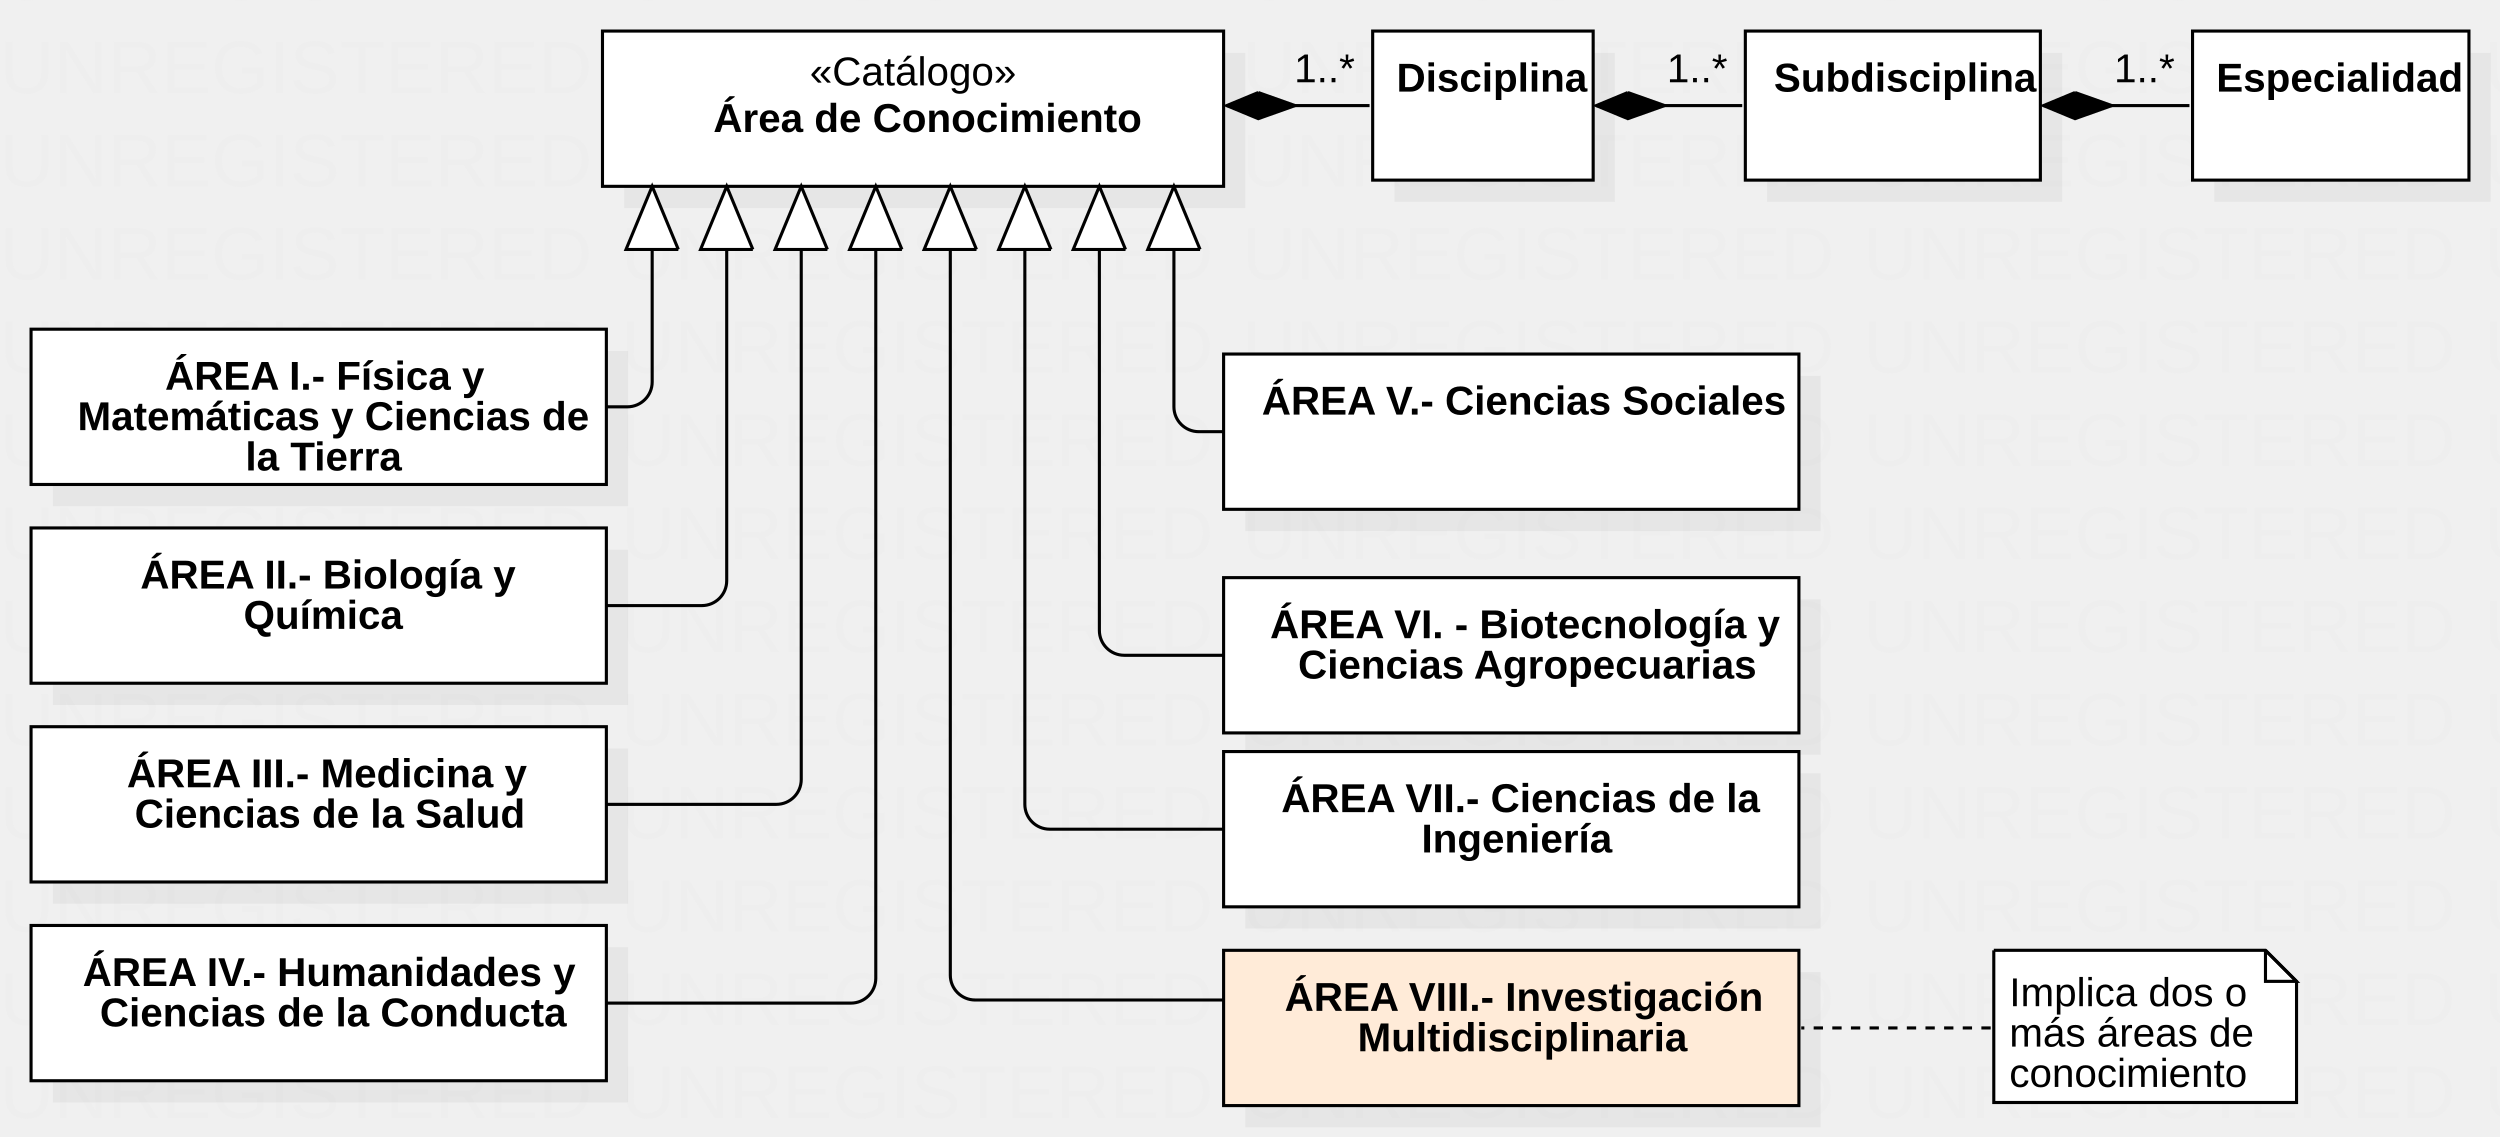
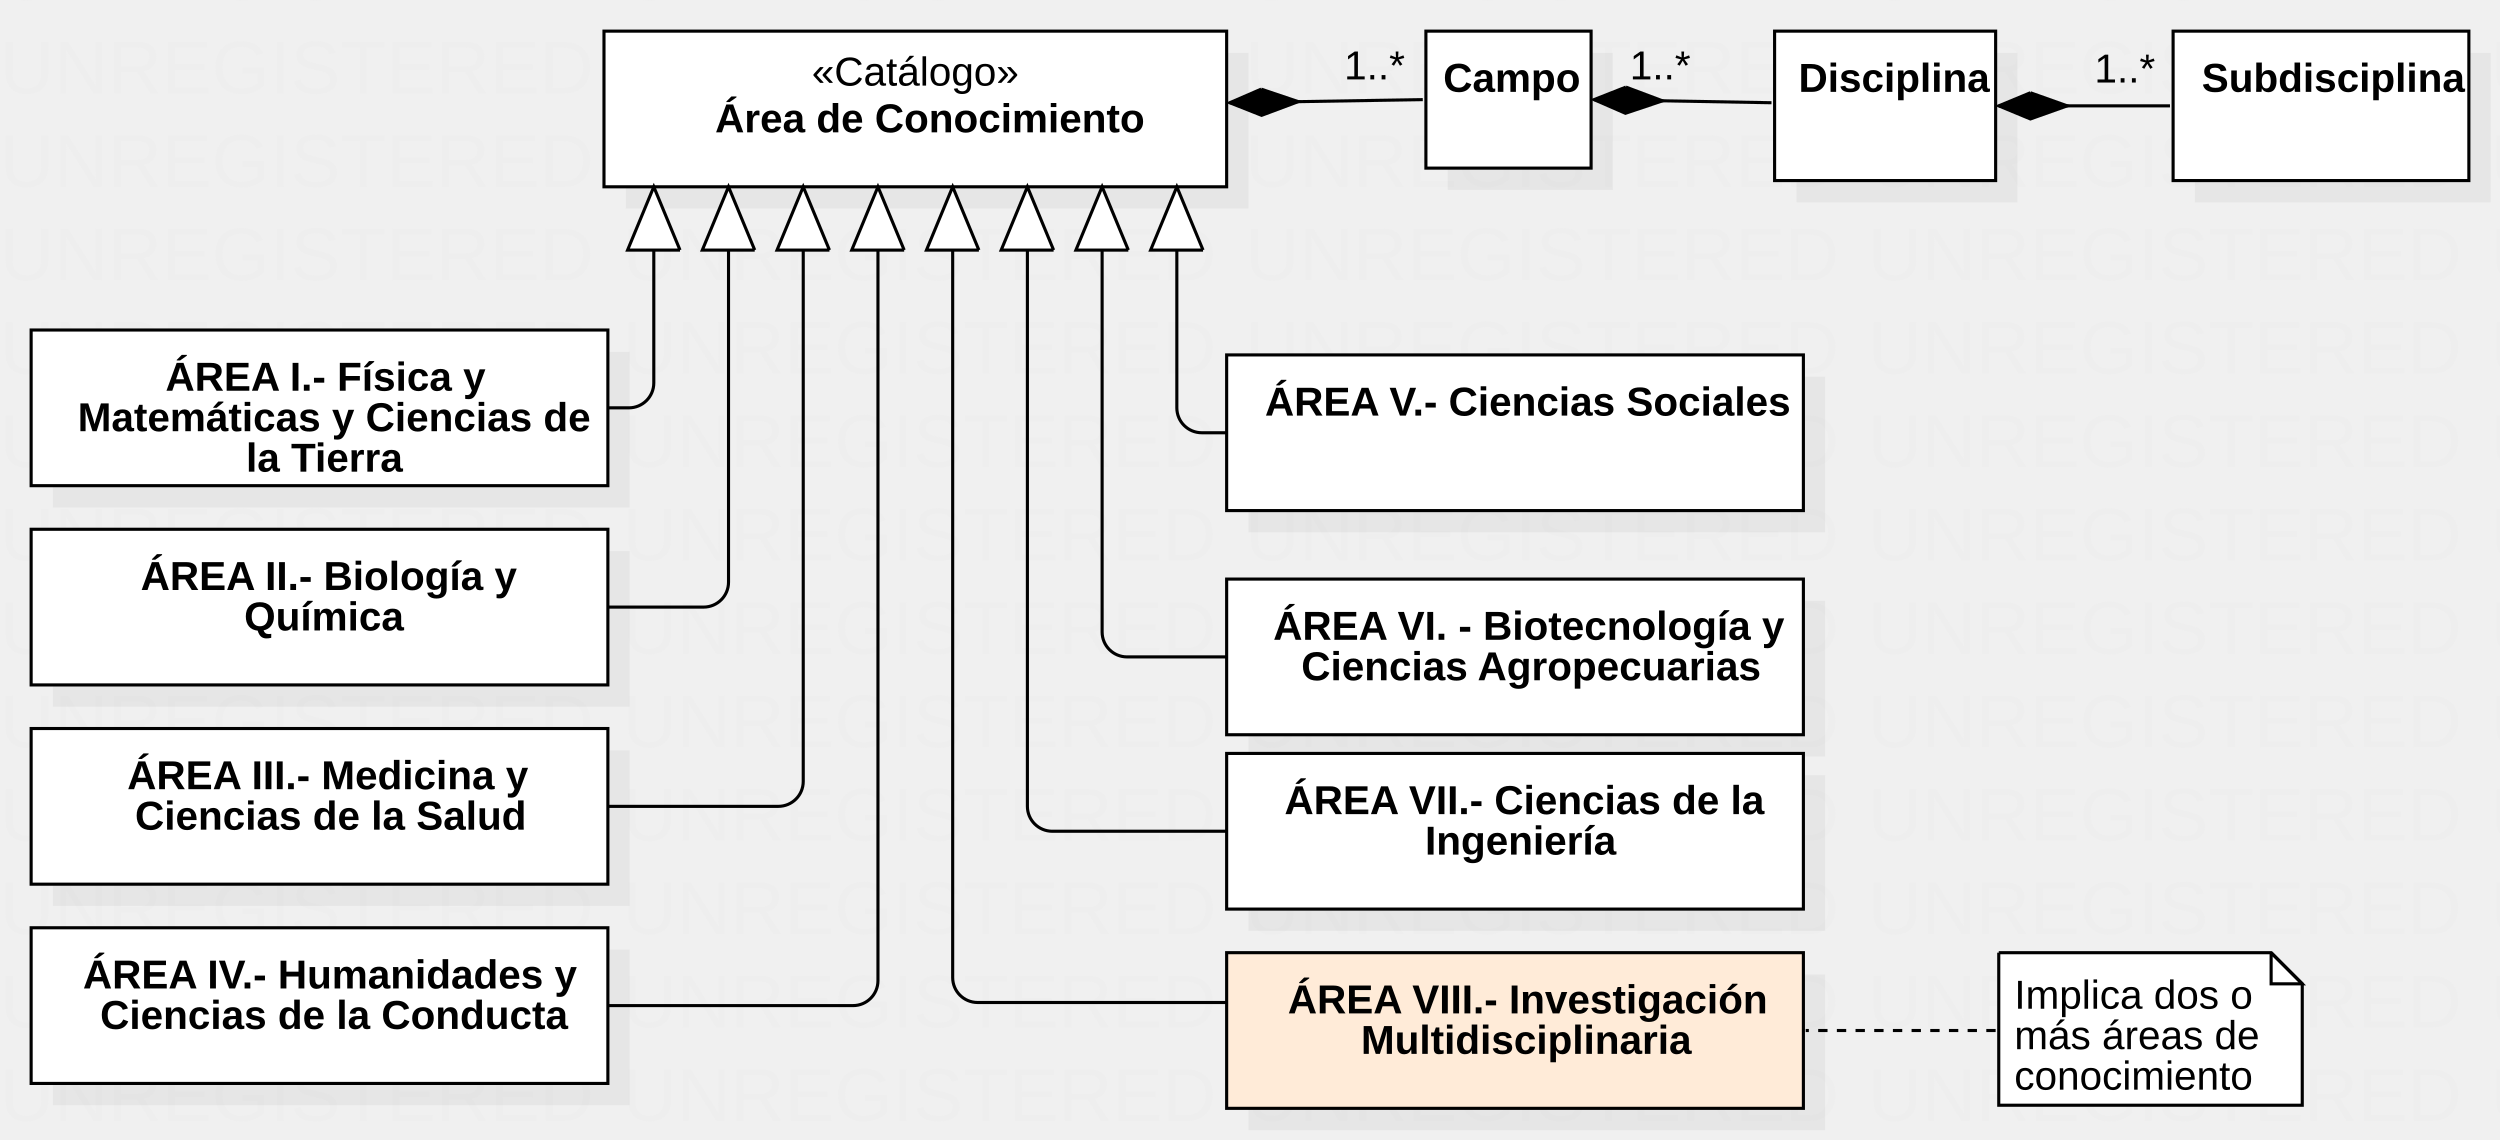
- <svg xmlns="http://www.w3.org/2000/svg" version="1.1" width="805" height="366">
+ <svg xmlns="http://www.w3.org/2000/svg" version="1.1" width="803" height="366">
  <defs />
  <g>
    <text fill="#eeeeee" stroke="none" font-family="Arial" font-size="24px" font-style="normal" font-weight="normal" text-decoration="none" x="0" y="0">UNREGISTERED</text>
    <text fill="#eeeeee" stroke="none" font-family="Arial" font-size="24px" font-style="normal" font-weight="normal" text-decoration="none" x="0" y="30">UNREGISTERED</text>
    <text fill="#eeeeee" stroke="none" font-family="Arial" font-size="24px" font-style="normal" font-weight="normal" text-decoration="none" x="0" y="60">UNREGISTERED</text>
    <text fill="#eeeeee" stroke="none" font-family="Arial" font-size="24px" font-style="normal" font-weight="normal" text-decoration="none" x="0" y="90">UNREGISTERED</text>
    <text fill="#eeeeee" stroke="none" font-family="Arial" font-size="24px" font-style="normal" font-weight="normal" text-decoration="none" x="0" y="120">UNREGISTERED</text>
    <text fill="#eeeeee" stroke="none" font-family="Arial" font-size="24px" font-style="normal" font-weight="normal" text-decoration="none" x="0" y="150">UNREGISTERED</text>
    <text fill="#eeeeee" stroke="none" font-family="Arial" font-size="24px" font-style="normal" font-weight="normal" text-decoration="none" x="0" y="180">UNREGISTERED</text>
    <text fill="#eeeeee" stroke="none" font-family="Arial" font-size="24px" font-style="normal" font-weight="normal" text-decoration="none" x="0" y="210">UNREGISTERED</text>
    <text fill="#eeeeee" stroke="none" font-family="Arial" font-size="24px" font-style="normal" font-weight="normal" text-decoration="none" x="0" y="240">UNREGISTERED</text>
    <text fill="#eeeeee" stroke="none" font-family="Arial" font-size="24px" font-style="normal" font-weight="normal" text-decoration="none" x="0" y="270">UNREGISTERED</text>
    <text fill="#eeeeee" stroke="none" font-family="Arial" font-size="24px" font-style="normal" font-weight="normal" text-decoration="none" x="0" y="300">UNREGISTERED</text>
    <text fill="#eeeeee" stroke="none" font-family="Arial" font-size="24px" font-style="normal" font-weight="normal" text-decoration="none" x="0" y="330">UNREGISTERED</text>
    <text fill="#eeeeee" stroke="none" font-family="Arial" font-size="24px" font-style="normal" font-weight="normal" text-decoration="none" x="0" y="360">UNREGISTERED</text>
    <text fill="#eeeeee" stroke="none" font-family="Arial" font-size="24px" font-style="normal" font-weight="normal" text-decoration="none" x="200" y="0">UNREGISTERED</text>
    <text fill="#eeeeee" stroke="none" font-family="Arial" font-size="24px" font-style="normal" font-weight="normal" text-decoration="none" x="200" y="30">UNREGISTERED</text>
    <text fill="#eeeeee" stroke="none" font-family="Arial" font-size="24px" font-style="normal" font-weight="normal" text-decoration="none" x="200" y="60">UNREGISTERED</text>
    <text fill="#eeeeee" stroke="none" font-family="Arial" font-size="24px" font-style="normal" font-weight="normal" text-decoration="none" x="200" y="90">UNREGISTERED</text>
    <text fill="#eeeeee" stroke="none" font-family="Arial" font-size="24px" font-style="normal" font-weight="normal" text-decoration="none" x="200" y="120">UNREGISTERED</text>
    <text fill="#eeeeee" stroke="none" font-family="Arial" font-size="24px" font-style="normal" font-weight="normal" text-decoration="none" x="200" y="150">UNREGISTERED</text>
    <text fill="#eeeeee" stroke="none" font-family="Arial" font-size="24px" font-style="normal" font-weight="normal" text-decoration="none" x="200" y="180">UNREGISTERED</text>
    <text fill="#eeeeee" stroke="none" font-family="Arial" font-size="24px" font-style="normal" font-weight="normal" text-decoration="none" x="200" y="210">UNREGISTERED</text>
    <text fill="#eeeeee" stroke="none" font-family="Arial" font-size="24px" font-style="normal" font-weight="normal" text-decoration="none" x="200" y="240">UNREGISTERED</text>
    <text fill="#eeeeee" stroke="none" font-family="Arial" font-size="24px" font-style="normal" font-weight="normal" text-decoration="none" x="200" y="270">UNREGISTERED</text>
    <text fill="#eeeeee" stroke="none" font-family="Arial" font-size="24px" font-style="normal" font-weight="normal" text-decoration="none" x="200" y="300">UNREGISTERED</text>
    <text fill="#eeeeee" stroke="none" font-family="Arial" font-size="24px" font-style="normal" font-weight="normal" text-decoration="none" x="200" y="330">UNREGISTERED</text>
    <text fill="#eeeeee" stroke="none" font-family="Arial" font-size="24px" font-style="normal" font-weight="normal" text-decoration="none" x="200" y="360">UNREGISTERED</text>
    <text fill="#eeeeee" stroke="none" font-family="Arial" font-size="24px" font-style="normal" font-weight="normal" text-decoration="none" x="400" y="0">UNREGISTERED</text>
    <text fill="#eeeeee" stroke="none" font-family="Arial" font-size="24px" font-style="normal" font-weight="normal" text-decoration="none" x="400" y="30">UNREGISTERED</text>
    <text fill="#eeeeee" stroke="none" font-family="Arial" font-size="24px" font-style="normal" font-weight="normal" text-decoration="none" x="400" y="60">UNREGISTERED</text>
    <text fill="#eeeeee" stroke="none" font-family="Arial" font-size="24px" font-style="normal" font-weight="normal" text-decoration="none" x="400" y="90">UNREGISTERED</text>
    <text fill="#eeeeee" stroke="none" font-family="Arial" font-size="24px" font-style="normal" font-weight="normal" text-decoration="none" x="400" y="120">UNREGISTERED</text>
    <text fill="#eeeeee" stroke="none" font-family="Arial" font-size="24px" font-style="normal" font-weight="normal" text-decoration="none" x="400" y="150">UNREGISTERED</text>
    <text fill="#eeeeee" stroke="none" font-family="Arial" font-size="24px" font-style="normal" font-weight="normal" text-decoration="none" x="400" y="180">UNREGISTERED</text>
    <text fill="#eeeeee" stroke="none" font-family="Arial" font-size="24px" font-style="normal" font-weight="normal" text-decoration="none" x="400" y="210">UNREGISTERED</text>
    <text fill="#eeeeee" stroke="none" font-family="Arial" font-size="24px" font-style="normal" font-weight="normal" text-decoration="none" x="400" y="240">UNREGISTERED</text>
    <text fill="#eeeeee" stroke="none" font-family="Arial" font-size="24px" font-style="normal" font-weight="normal" text-decoration="none" x="400" y="270">UNREGISTERED</text>
    <text fill="#eeeeee" stroke="none" font-family="Arial" font-size="24px" font-style="normal" font-weight="normal" text-decoration="none" x="400" y="300">UNREGISTERED</text>
    <text fill="#eeeeee" stroke="none" font-family="Arial" font-size="24px" font-style="normal" font-weight="normal" text-decoration="none" x="400" y="330">UNREGISTERED</text>
    <text fill="#eeeeee" stroke="none" font-family="Arial" font-size="24px" font-style="normal" font-weight="normal" text-decoration="none" x="400" y="360">UNREGISTERED</text>
    <text fill="#eeeeee" stroke="none" font-family="Arial" font-size="24px" font-style="normal" font-weight="normal" text-decoration="none" x="600" y="0">UNREGISTERED</text>
    <text fill="#eeeeee" stroke="none" font-family="Arial" font-size="24px" font-style="normal" font-weight="normal" text-decoration="none" x="600" y="30">UNREGISTERED</text>
    <text fill="#eeeeee" stroke="none" font-family="Arial" font-size="24px" font-style="normal" font-weight="normal" text-decoration="none" x="600" y="60">UNREGISTERED</text>
    <text fill="#eeeeee" stroke="none" font-family="Arial" font-size="24px" font-style="normal" font-weight="normal" text-decoration="none" x="600" y="90">UNREGISTERED</text>
    <text fill="#eeeeee" stroke="none" font-family="Arial" font-size="24px" font-style="normal" font-weight="normal" text-decoration="none" x="600" y="120">UNREGISTERED</text>
    <text fill="#eeeeee" stroke="none" font-family="Arial" font-size="24px" font-style="normal" font-weight="normal" text-decoration="none" x="600" y="150">UNREGISTERED</text>
    <text fill="#eeeeee" stroke="none" font-family="Arial" font-size="24px" font-style="normal" font-weight="normal" text-decoration="none" x="600" y="180">UNREGISTERED</text>
    <text fill="#eeeeee" stroke="none" font-family="Arial" font-size="24px" font-style="normal" font-weight="normal" text-decoration="none" x="600" y="210">UNREGISTERED</text>
    <text fill="#eeeeee" stroke="none" font-family="Arial" font-size="24px" font-style="normal" font-weight="normal" text-decoration="none" x="600" y="240">UNREGISTERED</text>
    <text fill="#eeeeee" stroke="none" font-family="Arial" font-size="24px" font-style="normal" font-weight="normal" text-decoration="none" x="600" y="270">UNREGISTERED</text>
    <text fill="#eeeeee" stroke="none" font-family="Arial" font-size="24px" font-style="normal" font-weight="normal" text-decoration="none" x="600" y="300">UNREGISTERED</text>
    <text fill="#eeeeee" stroke="none" font-family="Arial" font-size="24px" font-style="normal" font-weight="normal" text-decoration="none" x="600" y="330">UNREGISTERED</text>
    <text fill="#eeeeee" stroke="none" font-family="Arial" font-size="24px" font-style="normal" font-weight="normal" text-decoration="none" x="600" y="360">UNREGISTERED</text>
    <text fill="#eeeeee" stroke="none" font-family="Arial" font-size="24px" font-style="normal" font-weight="normal" text-decoration="none" x="800" y="0">UNREGISTERED</text>
    <text fill="#eeeeee" stroke="none" font-family="Arial" font-size="24px" font-style="normal" font-weight="normal" text-decoration="none" x="800" y="30">UNREGISTERED</text>
    <text fill="#eeeeee" stroke="none" font-family="Arial" font-size="24px" font-style="normal" font-weight="normal" text-decoration="none" x="800" y="60">UNREGISTERED</text>
    <text fill="#eeeeee" stroke="none" font-family="Arial" font-size="24px" font-style="normal" font-weight="normal" text-decoration="none" x="800" y="90">UNREGISTERED</text>
    <text fill="#eeeeee" stroke="none" font-family="Arial" font-size="24px" font-style="normal" font-weight="normal" text-decoration="none" x="800" y="120">UNREGISTERED</text>
    <text fill="#eeeeee" stroke="none" font-family="Arial" font-size="24px" font-style="normal" font-weight="normal" text-decoration="none" x="800" y="150">UNREGISTERED</text>
    <text fill="#eeeeee" stroke="none" font-family="Arial" font-size="24px" font-style="normal" font-weight="normal" text-decoration="none" x="800" y="180">UNREGISTERED</text>
    <text fill="#eeeeee" stroke="none" font-family="Arial" font-size="24px" font-style="normal" font-weight="normal" text-decoration="none" x="800" y="210">UNREGISTERED</text>
    <text fill="#eeeeee" stroke="none" font-family="Arial" font-size="24px" font-style="normal" font-weight="normal" text-decoration="none" x="800" y="240">UNREGISTERED</text>
    <text fill="#eeeeee" stroke="none" font-family="Arial" font-size="24px" font-style="normal" font-weight="normal" text-decoration="none" x="800" y="270">UNREGISTERED</text>
    <text fill="#eeeeee" stroke="none" font-family="Arial" font-size="24px" font-style="normal" font-weight="normal" text-decoration="none" x="800" y="300">UNREGISTERED</text>
    <text fill="#eeeeee" stroke="none" font-family="Arial" font-size="24px" font-style="normal" font-weight="normal" text-decoration="none" x="800" y="330">UNREGISTERED</text>
    <text fill="#eeeeee" stroke="none" font-family="Arial" font-size="24px" font-style="normal" font-weight="normal" text-decoration="none" x="800" y="360">UNREGISTERED</text>
    <g transform="translate(-22,-38) scale(1,1)">
      <rect fill="#C0C0C0" stroke="none" x="223" y="55" width="200" height="50" opacity="0.2" />
    </g>
    <g transform="translate(-22,-38) scale(1,1)">
      <rect fill="#ffffff" stroke="none" x="216" y="48" width="200" height="50" />
    </g>
    <g transform="translate(-22,-38) scale(1,1)">
      <path fill="none" stroke="#000000" d="M 216 48 L 416 48 L 416 98 L 216 98 L 216 48 Z Z" stroke-miterlimit="10" />
    </g>
    <g transform="translate(-22,-38) scale(1,1)">
      <g>
        <path fill="none" stroke="none" />
        <text fill="#000000" stroke="none" font-family="Arial" font-size="13px" font-style="normal" font-weight="normal" text-decoration="none" x="282.751" y="65.5">«Catálogo»</text>
      </g>
    </g>
    <g transform="translate(-22,-38) scale(1,1)">
      <g>
        <path fill="none" stroke="none" />
        <text fill="#000000" stroke="none" font-family="Arial" font-size="13px" font-style="normal" font-weight="bold" text-decoration="none" x="251.686" y="80.5">Área de Conocimiento</text>
      </g>
    </g>
    <g transform="translate(-22,-38) scale(1,1)">
      <rect fill="#C0C0C0" stroke="none" x="39" y="151" width="185.249" height="50" opacity="0.2" />
    </g>
    <g transform="translate(-22,-38) scale(1,1)">
      <rect fill="#ffffff" stroke="none" x="32" y="144" width="185.249" height="50" />
    </g>
    <g transform="translate(-22,-38) scale(1,1)">
      <path fill="none" stroke="#000000" d="M 32 144 L 217.249 144 L 217.249 194 L 32 194 L 32 144 Z Z" stroke-miterlimit="10" />
    </g>
    <g transform="translate(-22,-38) scale(1,1)">
      <g>
        <path fill="none" stroke="none" />
        <text fill="#000000" stroke="none" font-family="Arial" font-size="13px" font-style="normal" font-weight="bold" text-decoration="none" x="75.145" y="163.5">ÁREA I.- Física y</text>
        <text fill="#000000" stroke="none" font-family="Arial" font-size="13px" font-style="normal" font-weight="bold" text-decoration="none" x="46.955" y="176.5">Matemáticas y Ciencias de</text>
        <text fill="#000000" stroke="none" font-family="Arial" font-size="13px" font-style="normal" font-weight="bold" text-decoration="none" x="101.027" y="189.5">la Tierra</text>
      </g>
    </g>
    <g transform="translate(-22,-38) scale(1,1)">
      <rect fill="#C0C0C0" stroke="none" x="39" y="215" width="185.249" height="50" opacity="0.2" />
    </g>
    <g transform="translate(-22,-38) scale(1,1)">
      <rect fill="#ffffff" stroke="none" x="32" y="208" width="185.249" height="50" />
    </g>
    <g transform="translate(-22,-38) scale(1,1)">
      <path fill="none" stroke="#000000" d="M 32 208 L 217.249 208 L 217.249 258 L 32 258 L 32 208 Z Z" stroke-miterlimit="10" />
    </g>
    <g transform="translate(-22,-38) scale(1,1)">
      <g>
        <path fill="none" stroke="none" />
        <text fill="#000000" stroke="none" font-family="Arial" font-size="13px" font-style="normal" font-weight="bold" text-decoration="none" x="67.185" y="227.5">ÁREA II.- Biología y</text>
        <text fill="#000000" stroke="none" font-family="Arial" font-size="13px" font-style="normal" font-weight="bold" text-decoration="none" x="100.424" y="240.5">Química</text>
      </g>
    </g>
    <g transform="translate(-22,-38) scale(1,1)">
      <rect fill="#C0C0C0" stroke="none" x="39" y="279" width="185.249" height="50" opacity="0.2" />
    </g>
    <g transform="translate(-22,-38) scale(1,1)">
      <rect fill="#ffffff" stroke="none" x="32" y="272" width="185.249" height="50" />
    </g>
    <g transform="translate(-22,-38) scale(1,1)">
      <path fill="none" stroke="#000000" d="M 32 272 L 217.249 272 L 217.249 322 L 32 322 L 32 272 Z Z" stroke-miterlimit="10" />
    </g>
    <g transform="translate(-22,-38) scale(1,1)">
      <g>
        <path fill="none" stroke="none" />
        <text fill="#000000" stroke="none" font-family="Arial" font-size="13px" font-style="normal" font-weight="bold" text-decoration="none" x="62.855" y="291.5">ÁREA III.- Medicina y</text>
        <text fill="#000000" stroke="none" font-family="Arial" font-size="13px" font-style="normal" font-weight="bold" text-decoration="none" x="65.366" y="304.5">Ciencias de la Salud</text>
      </g>
    </g>
    <g transform="translate(-22,-38) scale(1,1)">
      <rect fill="#C0C0C0" stroke="none" x="39" y="343" width="185.249" height="50" opacity="0.2" />
    </g>
    <g transform="translate(-22,-38) scale(1,1)">
      <rect fill="#ffffff" stroke="none" x="32" y="336" width="185.249" height="50" />
    </g>
    <g transform="translate(-22,-38) scale(1,1)">
      <path fill="none" stroke="#000000" d="M 32 336 L 217.249 336 L 217.249 386 L 32 386 L 32 336 Z Z" stroke-miterlimit="10" />
    </g>
    <g transform="translate(-22,-38) scale(1,1)">
      <g>
        <path fill="none" stroke="none" />
        <text fill="#000000" stroke="none" font-family="Arial" font-size="13px" font-style="normal" font-weight="bold" text-decoration="none" x="48.634" y="355.5">ÁREA IV.- Humanidades y</text>
        <text fill="#000000" stroke="none" font-family="Arial" font-size="13px" font-style="normal" font-weight="bold" text-decoration="none" x="54.166" y="368.5">Ciencias de la Conducta</text>
      </g>
    </g>
    <g transform="translate(-22,-38) scale(1,1)">
      <rect fill="#C0C0C0" stroke="none" x="423" y="159" width="185.249" height="50" opacity="0.2" />
    </g>
    <g transform="translate(-22,-38) scale(1,1)">
      <rect fill="#ffffff" stroke="none" x="416" y="152" width="185.249" height="50" />
    </g>
    <g transform="translate(-22,-38) scale(1,1)">
      <path fill="none" stroke="#000000" d="M 416 152 L 601.249 152 L 601.249 202 L 416 202 L 416 152 Z Z" stroke-miterlimit="10" />
    </g>
    <g transform="translate(-22,-38) scale(1,1)">
      <g>
        <path fill="none" stroke="none" />
        <text fill="#000000" stroke="none" font-family="Arial" font-size="13px" font-style="normal" font-weight="bold" text-decoration="none" x="428.301" y="171.5">ÁREA V.- Ciencias Sociales</text>
      </g>
    </g>
    <g transform="translate(-22,-38) scale(1,1)">
      <rect fill="#C0C0C0" stroke="none" x="423" y="231" width="185.249" height="50" opacity="0.2" />
    </g>
    <g transform="translate(-22,-38) scale(1,1)">
      <rect fill="#ffffff" stroke="none" x="416" y="224" width="185.249" height="50" />
    </g>
    <g transform="translate(-22,-38) scale(1,1)">
      <path fill="none" stroke="#000000" d="M 416 224 L 601.249 224 L 601.249 274 L 416 274 L 416 224 Z Z" stroke-miterlimit="10" />
    </g>
    <g transform="translate(-22,-38) scale(1,1)">
      <g>
        <path fill="none" stroke="none" />
        <text fill="#000000" stroke="none" font-family="Arial" font-size="13px" font-style="normal" font-weight="bold" text-decoration="none" x="430.948" y="243.5">ÁREA VI. - Biotecnología y</text>
        <text fill="#000000" stroke="none" font-family="Arial" font-size="13px" font-style="normal" font-weight="bold" text-decoration="none" x="439.978" y="256.5">Ciencias Agropecuarias</text>
      </g>
    </g>
    <g transform="translate(-22,-38) scale(1,1)">
      <rect fill="#C0C0C0" stroke="none" x="423" y="287" width="185.249" height="50" opacity="0.2" />
    </g>
    <g transform="translate(-22,-38) scale(1,1)">
      <rect fill="#ffffff" stroke="none" x="416" y="280" width="185.249" height="50" />
    </g>
    <g transform="translate(-22,-38) scale(1,1)">
      <path fill="none" stroke="#000000" d="M 416 280 L 601.249 280 L 601.249 330 L 416 330 L 416 280 Z Z" stroke-miterlimit="10" />
    </g>
    <g transform="translate(-22,-38) scale(1,1)">
      <g>
        <path fill="none" stroke="none" />
        <text fill="#000000" stroke="none" font-family="Arial" font-size="13px" font-style="normal" font-weight="bold" text-decoration="none" x="434.566" y="299.5">ÁREA VII.- Ciencias de la</text>
        <text fill="#000000" stroke="none" font-family="Arial" font-size="13px" font-style="normal" font-weight="bold" text-decoration="none" x="479.714" y="312.5">Ingeniería</text>
      </g>
    </g>
    <g transform="translate(-22,-38) scale(1,1)">
      <rect fill="#C0C0C0" stroke="none" x="423" y="351" width="185.249" height="50" opacity="0.2" />
    </g>
    <g transform="translate(-22,-38) scale(1,1)">
      <rect fill="#ffebd8" stroke="none" x="416" y="344" width="185.249" height="50" />
    </g>
    <g transform="translate(-22,-38) scale(1,1)">
      <path fill="none" stroke="#000000" d="M 416 344 L 601.249 344 L 601.249 394 L 416 394 L 416 344 Z Z" stroke-miterlimit="10" />
    </g>
    <g transform="translate(-22,-38) scale(1,1)">
      <g>
        <path fill="none" stroke="none" />
        <text fill="#000000" stroke="none" font-family="Arial" font-size="13px" font-style="normal" font-weight="bold" text-decoration="none" x="435.649" y="363.5">ÁREA VIII.- Investigación</text>
        <text fill="#000000" stroke="none" font-family="Arial" font-size="13px" font-style="normal" font-weight="bold" text-decoration="none" x="459.135" y="376.5">Multidisciplinaria </text>
      </g>
    </g>
    <g transform="translate(-22,-38) scale(1,1)">
      <path fill="none" stroke="#000000" d="M 217 169 L 224 169 M 224 169 A 8 8 0 0 0 232 161 L 232 98" stroke-miterlimit="10" />
    </g>
    <g transform="translate(-22,-38) scale(1,1)">
      <path fill="#FFFFFF" stroke="none" d="M 240.419 118.325 L 232 98 L 223.581 118.325" />
    </g>
    <g transform="translate(-22,-38) scale(1,1)">
      <path fill="none" stroke="#000000" d="M 240.419 118.325 L 232 98 L 223.581 118.325 L 240.419 118.325" stroke-miterlimit="10" />
    </g>
    <g transform="translate(-22,-38) scale(1,1)">
      <path fill="none" stroke="#000000" d="M 416 177 L 408 177 M 408 177 A 8 8 0 0 1 400 169 L 400 98" stroke-miterlimit="10" />
    </g>
    <g transform="translate(-22,-38) scale(1,1)">
      <path fill="#FFFFFF" stroke="none" d="M 408.419 118.325 L 400 98 L 391.581 118.325" />
    </g>
    <g transform="translate(-22,-38) scale(1,1)">
      <path fill="none" stroke="#000000" d="M 408.419 118.325 L 400 98 L 391.581 118.325 L 408.419 118.325" stroke-miterlimit="10" />
    </g>
    <g transform="translate(-22,-38) scale(1,1)">
      <path fill="none" stroke="#000000" d="M 217 233 L 248 233 M 248 233 A 8 8 0 0 0 256 225 L 256 98" stroke-miterlimit="10" />
    </g>
    <g transform="translate(-22,-38) scale(1,1)">
      <path fill="#FFFFFF" stroke="none" d="M 264.419 118.325 L 256 98 L 247.581 118.325" />
    </g>
    <g transform="translate(-22,-38) scale(1,1)">
      <path fill="none" stroke="#000000" d="M 264.419 118.325 L 256 98 L 247.581 118.325 L 264.419 118.325" stroke-miterlimit="10" />
    </g>
    <g transform="translate(-22,-38) scale(1,1)">
      <path fill="none" stroke="#000000" d="M 416 249 L 384 249 M 384 249 A 8 8 0 0 1 376 241 L 376 98" stroke-miterlimit="10" />
    </g>
    <g transform="translate(-22,-38) scale(1,1)">
      <path fill="#FFFFFF" stroke="none" d="M 384.419 118.325 L 376 98 L 367.581 118.325" />
    </g>
    <g transform="translate(-22,-38) scale(1,1)">
      <path fill="none" stroke="#000000" d="M 384.419 118.325 L 376 98 L 367.581 118.325 L 384.419 118.325" stroke-miterlimit="10" />
    </g>
    <g transform="translate(-22,-38) scale(1,1)">
      <path fill="none" stroke="#000000" d="M 217 297 L 272 297 M 272 297 A 8 8 0 0 0 280 289 L 280 98" stroke-miterlimit="10" />
    </g>
    <g transform="translate(-22,-38) scale(1,1)">
      <path fill="#FFFFFF" stroke="none" d="M 288.419 118.325 L 280 98 L 271.581 118.325" />
    </g>
    <g transform="translate(-22,-38) scale(1,1)">
      <path fill="none" stroke="#000000" d="M 288.419 118.325 L 280 98 L 271.581 118.325 L 288.419 118.325" stroke-miterlimit="10" />
    </g>
    <g transform="translate(-22,-38) scale(1,1)">
      <path fill="none" stroke="#000000" d="M 416 305 L 360 305 M 360 305 A 8 8 0 0 1 352 297 L 352 98" stroke-miterlimit="10" />
    </g>
    <g transform="translate(-22,-38) scale(1,1)">
      <path fill="#FFFFFF" stroke="none" d="M 360.419 118.325 L 352 98 L 343.581 118.325" />
    </g>
    <g transform="translate(-22,-38) scale(1,1)">
      <path fill="none" stroke="#000000" d="M 360.419 118.325 L 352 98 L 343.581 118.325 L 360.419 118.325" stroke-miterlimit="10" />
    </g>
    <g transform="translate(-22,-38) scale(1,1)">
      <path fill="none" stroke="#000000" d="M 217 361 L 296 361 M 296 361 A 8 8 0 0 0 304 353 L 304 98" stroke-miterlimit="10" />
    </g>
    <g transform="translate(-22,-38) scale(1,1)">
      <path fill="#FFFFFF" stroke="none" d="M 312.419 118.325 L 304 98 L 295.581 118.325" />
    </g>
    <g transform="translate(-22,-38) scale(1,1)">
      <path fill="none" stroke="#000000" d="M 312.419 118.325 L 304 98 L 295.581 118.325 L 312.419 118.325" stroke-miterlimit="10" />
    </g>
    <g transform="translate(-22,-38) scale(1,1)">
      <path fill="none" stroke="#000000" d="M 416 360 L 336 360 M 336 360 A 8 8 0 0 1 328 352 L 328 98" stroke-miterlimit="10" />
    </g>
    <g transform="translate(-22,-38) scale(1,1)">
      <path fill="#FFFFFF" stroke="none" d="M 336.419 118.325 L 328 98 L 319.581 118.325" />
    </g>
    <g transform="translate(-22,-38) scale(1,1)">
      <path fill="none" stroke="#000000" d="M 336.419 118.325 L 328 98 L 319.581 118.325 L 336.419 118.325" stroke-miterlimit="10" />
    </g>
    <g transform="translate(-22,-38) scale(1,1)">
      <path fill="#ffffff" stroke="none" d="M 664 344 L 751.485 344 L 761.485 354 L 761.485 393 L 664 393 L 664 344" />
    </g>
    <g transform="translate(-22,-38) scale(1,1)">
      <path fill="none" stroke="#000000" d="M 664 344 L 751.485 344 L 761.485 354 L 761.485 393 L 664 393 L 664 344 L 664 344" stroke-miterlimit="10" />
    </g>
    <g transform="translate(-22,-38) scale(1,1)">
      <path fill="none" stroke="#000000" d="M 751.485 344 L 751.485 354 L 761.485 354 L 751.485 344" stroke-miterlimit="10" />
    </g>
    <g transform="translate(-22,-38) scale(1,1)">
      <g>
        <path fill="none" stroke="none" />
        <text fill="#000000" stroke="none" font-family="Arial" font-size="13px" font-style="normal" font-weight="normal" text-decoration="none" x="669" y="362">Implica dos o</text>
        <text fill="#000000" stroke="none" font-family="Arial" font-size="13px" font-style="normal" font-weight="normal" text-decoration="none" x="669" y="375">más áreas de</text>
        <text fill="#000000" stroke="none" font-family="Arial" font-size="13px" font-style="normal" font-weight="normal" text-decoration="none" x="669" y="388">conocimiento</text>
      </g>
    </g>
    <g transform="translate(-22,-38) scale(1,1)">
      <path fill="none" stroke="#000000" d="M 663 369 L 602 369" stroke-miterlimit="10" stroke-dasharray="3" />
    </g>
    <g transform="translate(-22,-38) scale(1,1)">
-       <rect fill="#C0C0C0" stroke="none" x="471" y="55" width="71" height="48" opacity="0.2" />
-     </g>
-     <g transform="translate(-22,-38) scale(1,1)">
-       <rect fill="#ffffff" stroke="none" x="464" y="48" width="71" height="48" />
-     </g>
-     <g transform="translate(-22,-38) scale(1,1)">
-       <path fill="none" stroke="#000000" d="M 464 48 L 535 48 L 535 96 L 464 96 L 464 48 Z Z" stroke-miterlimit="10" />
-     </g>
-     <g transform="translate(-22,-38) scale(1,1)">
-       <g>
-         <path fill="none" stroke="none" />
-         <text fill="#000000" stroke="none" font-family="Arial" font-size="13px" font-style="normal" font-weight="bold" text-decoration="none" x="471.685" y="67.5">Disciplina</text>
-       </g>
-     </g>
-     <g transform="translate(-22,-38) scale(1,1)">
-       <rect fill="#C0C0C0" stroke="none" x="591" y="55" width="95" height="48" opacity="0.2" />
-     </g>
-     <g transform="translate(-22,-38) scale(1,1)">
-       <rect fill="#ffffff" stroke="none" x="584" y="48" width="95" height="48" />
-     </g>
-     <g transform="translate(-22,-38) scale(1,1)">
-       <path fill="none" stroke="#000000" d="M 584 48 L 679 48 L 679 96 L 584 96 L 584 48 Z Z" stroke-miterlimit="10" />
-     </g>
-     <g transform="translate(-22,-38) scale(1,1)">
-       <g>
-         <path fill="none" stroke="none" />
-         <text fill="#000000" stroke="none" font-family="Arial" font-size="13px" font-style="normal" font-weight="bold" text-decoration="none" x="593.198" y="67.5">Subdisciplina</text>
-       </g>
-     </g>
-     <g transform="translate(-22,-38) scale(1,1)">
-       <path fill="none" stroke="#000000" d="M 463 72 L 417 72" stroke-miterlimit="10" />
-     </g>
-     <g transform="translate(-22,-38) scale(1,1)">
-       <path fill="#000000" stroke="none" d="M 427.163 67.79 L 417 72 L 427.163 76.21 L 439 72" />
-     </g>
-     <g transform="translate(-22,-38) scale(1,1)">
-       <path fill="none" stroke="#000000" d="M 427.163 67.79 L 417 72 L 427.163 76.21 L 439 72 L 427.163 67.79" stroke-miterlimit="10" />
-     </g>
-     <g transform="translate(-22,-38) scale(1,1)">
-       <g>
-         <path fill="none" stroke="none" />
-         <text fill="#000000" stroke="none" font-family="Arial" font-size="13px" font-style="normal" font-weight="normal" text-decoration="none" x="438.744" y="64.5">1..*</text>
-       </g>
-     </g>
-     <g transform="translate(-22,-38) scale(1,1)">
-       <path fill="none" stroke="#000000" d="M 583 72 L 536 72" stroke-miterlimit="10" />
-     </g>
-     <g transform="translate(-22,-38) scale(1,1)">
-       <path fill="#000000" stroke="none" d="M 546.163 67.79 L 536 72 L 546.163 76.21 L 558 72" />
-     </g>
-     <g transform="translate(-22,-38) scale(1,1)">
-       <path fill="none" stroke="#000000" d="M 546.163 67.79 L 536 72 L 546.163 76.21 L 558 72 L 546.163 67.79" stroke-miterlimit="10" />
-     </g>
-     <g transform="translate(-22,-38) scale(1,1)">
-       <g>
-         <path fill="none" stroke="none" />
-         <text fill="#000000" stroke="none" font-family="Arial" font-size="13px" font-style="normal" font-weight="normal" text-decoration="none" x="558.744" y="64.5">1..*</text>
-       </g>
-     </g>
-     <g transform="translate(-22,-38) scale(1,1)">
-       <rect fill="#C0C0C0" stroke="none" x="735" y="55" width="89" height="48" opacity="0.2" />
-     </g>
-     <g transform="translate(-22,-38) scale(1,1)">
-       <rect fill="#ffffff" stroke="none" x="728" y="48" width="89" height="48" />
-     </g>
-     <g transform="translate(-22,-38) scale(1,1)">
-       <path fill="none" stroke="#000000" d="M 728 48 L 817 48 L 817 96 L 728 96 L 728 48 Z Z" stroke-miterlimit="10" />
-     </g>
-     <g transform="translate(-22,-38) scale(1,1)">
-       <g>
-         <path fill="none" stroke="none" />
-         <text fill="#000000" stroke="none" font-family="Arial" font-size="13px" font-style="normal" font-weight="bold" text-decoration="none" x="735.642" y="67.5">Especialidad</text>
-       </g>
-     </g>
-     <g transform="translate(-22,-38) scale(1,1)">
-       <path fill="none" stroke="#000000" d="M 727 72 L 680 72" stroke-miterlimit="10" />
-     </g>
-     <g transform="translate(-22,-38) scale(1,1)">
-       <path fill="#000000" stroke="none" d="M 690.163 67.79 L 680 72 L 690.163 76.21 L 702 72" />
-     </g>
-     <g transform="translate(-22,-38) scale(1,1)">
-       <path fill="none" stroke="#000000" d="M 690.163 67.79 L 680 72 L 690.163 76.21 L 702 72 L 690.163 67.79" stroke-miterlimit="10" />
-     </g>
-     <g transform="translate(-22,-38) scale(1,1)">
-       <g>
-         <path fill="none" stroke="none" />
-         <text fill="#000000" stroke="none" font-family="Arial" font-size="13px" font-style="normal" font-weight="normal" text-decoration="none" x="702.744" y="64.5">1..*</text>
+       <rect fill="#C0C0C0" stroke="none" x="599" y="55" width="71" height="48" opacity="0.2" />
+     </g>
+     <g transform="translate(-22,-38) scale(1,1)">
+       <rect fill="#ffffff" stroke="none" x="592" y="48" width="71" height="48" />
+     </g>
+     <g transform="translate(-22,-38) scale(1,1)">
+       <path fill="none" stroke="#000000" d="M 592 48 L 663 48 L 663 96 L 592 96 L 592 48 Z Z" stroke-miterlimit="10" />
+     </g>
+     <g transform="translate(-22,-38) scale(1,1)">
+       <g>
+         <path fill="none" stroke="none" />
+         <text fill="#000000" stroke="none" font-family="Arial" font-size="13px" font-style="normal" font-weight="bold" text-decoration="none" x="599.685" y="67.5">Disciplina</text>
+       </g>
+     </g>
+     <g transform="translate(-22,-38) scale(1,1)">
+       <rect fill="#C0C0C0" stroke="none" x="727" y="55" width="95" height="48" opacity="0.2" />
+     </g>
+     <g transform="translate(-22,-38) scale(1,1)">
+       <rect fill="#ffffff" stroke="none" x="720" y="48" width="95" height="48" />
+     </g>
+     <g transform="translate(-22,-38) scale(1,1)">
+       <path fill="none" stroke="#000000" d="M 720 48 L 815 48 L 815 96 L 720 96 L 720 48 Z Z" stroke-miterlimit="10" />
+     </g>
+     <g transform="translate(-22,-38) scale(1,1)">
+       <g>
+         <path fill="none" stroke="none" />
+         <text fill="#000000" stroke="none" font-family="Arial" font-size="13px" font-style="normal" font-weight="bold" text-decoration="none" x="729.198" y="67.5">Subdisciplina</text>
+       </g>
+     </g>
+     <g transform="translate(-22,-38) scale(1,1)">
+       <path fill="none" stroke="#000000" d="M 479 70 L 417 71" stroke-miterlimit="10" />
+     </g>
+     <g transform="translate(-22,-38) scale(1,1)">
+       <path fill="#000000" stroke="none" d="M 427.093 66.627 L 417 71 L 427.229 75.045 L 438.997 70.645" />
+     </g>
+     <g transform="translate(-22,-38) scale(1,1)">
+       <path fill="none" stroke="#000000" d="M 427.093 66.627 L 417 71 L 427.229 75.045 L 438.997 70.645 L 427.093 66.627" stroke-miterlimit="10" />
+     </g>
+     <g transform="translate(-22,-38) scale(1,1)">
+       <g>
+         <path fill="none" stroke="none" />
+         <text fill="#000000" stroke="none" font-family="Arial" font-size="13px" font-style="normal" font-weight="normal" text-decoration="none" x="453.744" y="63.5">1..*</text>
+       </g>
+     </g>
+     <g transform="translate(-22,-38) scale(1,1)">
+       <path fill="none" stroke="#000000" d="M 719 72 L 664 72" stroke-miterlimit="10" />
+     </g>
+     <g transform="translate(-22,-38) scale(1,1)">
+       <path fill="#000000" stroke="none" d="M 674.163 67.79 L 664 72 L 674.163 76.21 L 686 72" />
+     </g>
+     <g transform="translate(-22,-38) scale(1,1)">
+       <path fill="none" stroke="#000000" d="M 674.163 67.79 L 664 72 L 674.163 76.21 L 686 72 L 674.163 67.79" stroke-miterlimit="10" />
+     </g>
+     <g transform="translate(-22,-38) scale(1,1)">
+       <g>
+         <path fill="none" stroke="none" />
+         <text fill="#000000" stroke="none" font-family="Arial" font-size="13px" font-style="normal" font-weight="normal" text-decoration="none" x="694.744" y="64.5">1..*</text>
+       </g>
+     </g>
+     <g transform="translate(-22,-38) scale(1,1)">
+       <rect fill="#C0C0C0" stroke="none" x="487" y="55" width="53.059" height="44" opacity="0.2" />
+     </g>
+     <g transform="translate(-22,-38) scale(1,1)">
+       <rect fill="#ffffff" stroke="none" x="480" y="48" width="53.059" height="44" />
+     </g>
+     <g transform="translate(-22,-38) scale(1,1)">
+       <path fill="none" stroke="#000000" d="M 480 48 L 533.059 48 L 533.059 92 L 480 92 L 480 48 Z Z" stroke-miterlimit="10" />
+     </g>
+     <g transform="translate(-22,-38) scale(1,1)">
+       <g>
+         <path fill="none" stroke="none" />
+         <text fill="#000000" stroke="none" font-family="Arial" font-size="13px" font-style="normal" font-weight="bold" text-decoration="none" x="485.576" y="67.5">Campo</text>
+       </g>
+     </g>
+     <g transform="translate(-22,-38) scale(1,1)">
+       <path fill="none" stroke="#000000" d="M 591 71 L 534 70" stroke-miterlimit="10" />
+     </g>
+     <g transform="translate(-22,-38) scale(1,1)">
+       <path fill="#000000" stroke="none" d="M 544.235 65.969 L 534 70 L 544.087 74.387 L 555.997 70.386" />
+     </g>
+     <g transform="translate(-22,-38) scale(1,1)">
+       <path fill="none" stroke="#000000" d="M 544.235 65.969 L 534 70 L 544.087 74.387 L 555.997 70.386 L 544.235 65.969" stroke-miterlimit="10" />
+     </g>
+     <g transform="translate(-22,-38) scale(1,1)">
+       <g>
+         <path fill="none" stroke="none" />
+         <text fill="#000000" stroke="none" font-family="Arial" font-size="13px" font-style="normal" font-weight="normal" text-decoration="none" x="545.5" y="63.5">1..*</text>
      </g>
    </g>
  </g>
</svg>
